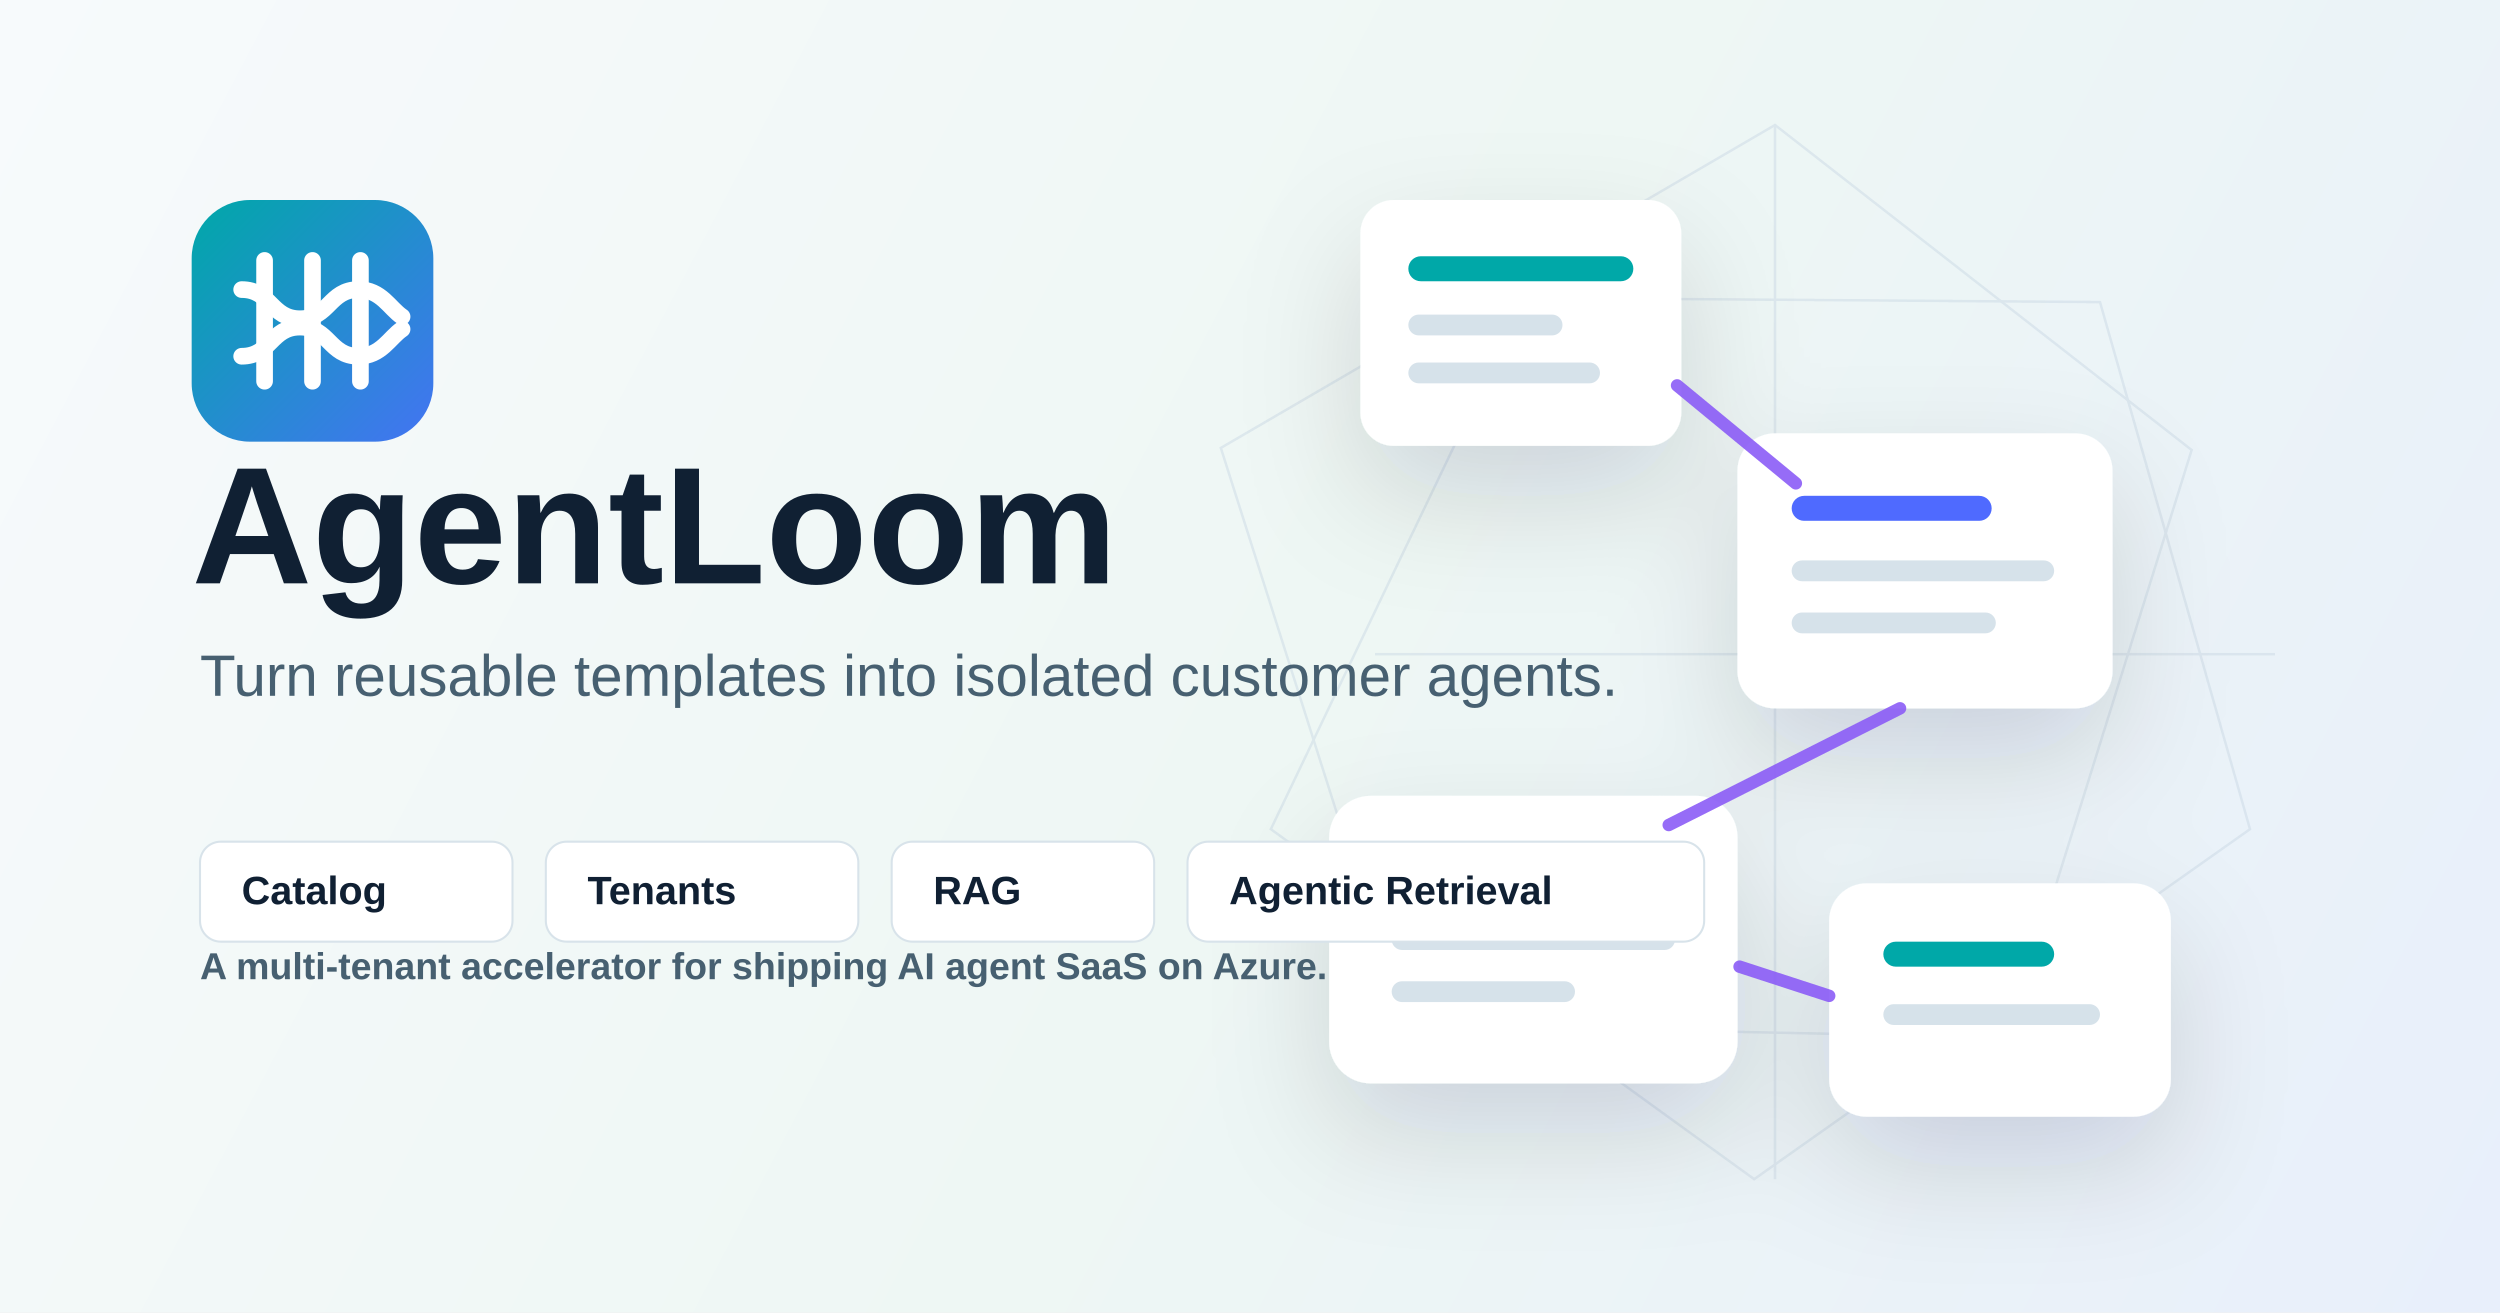
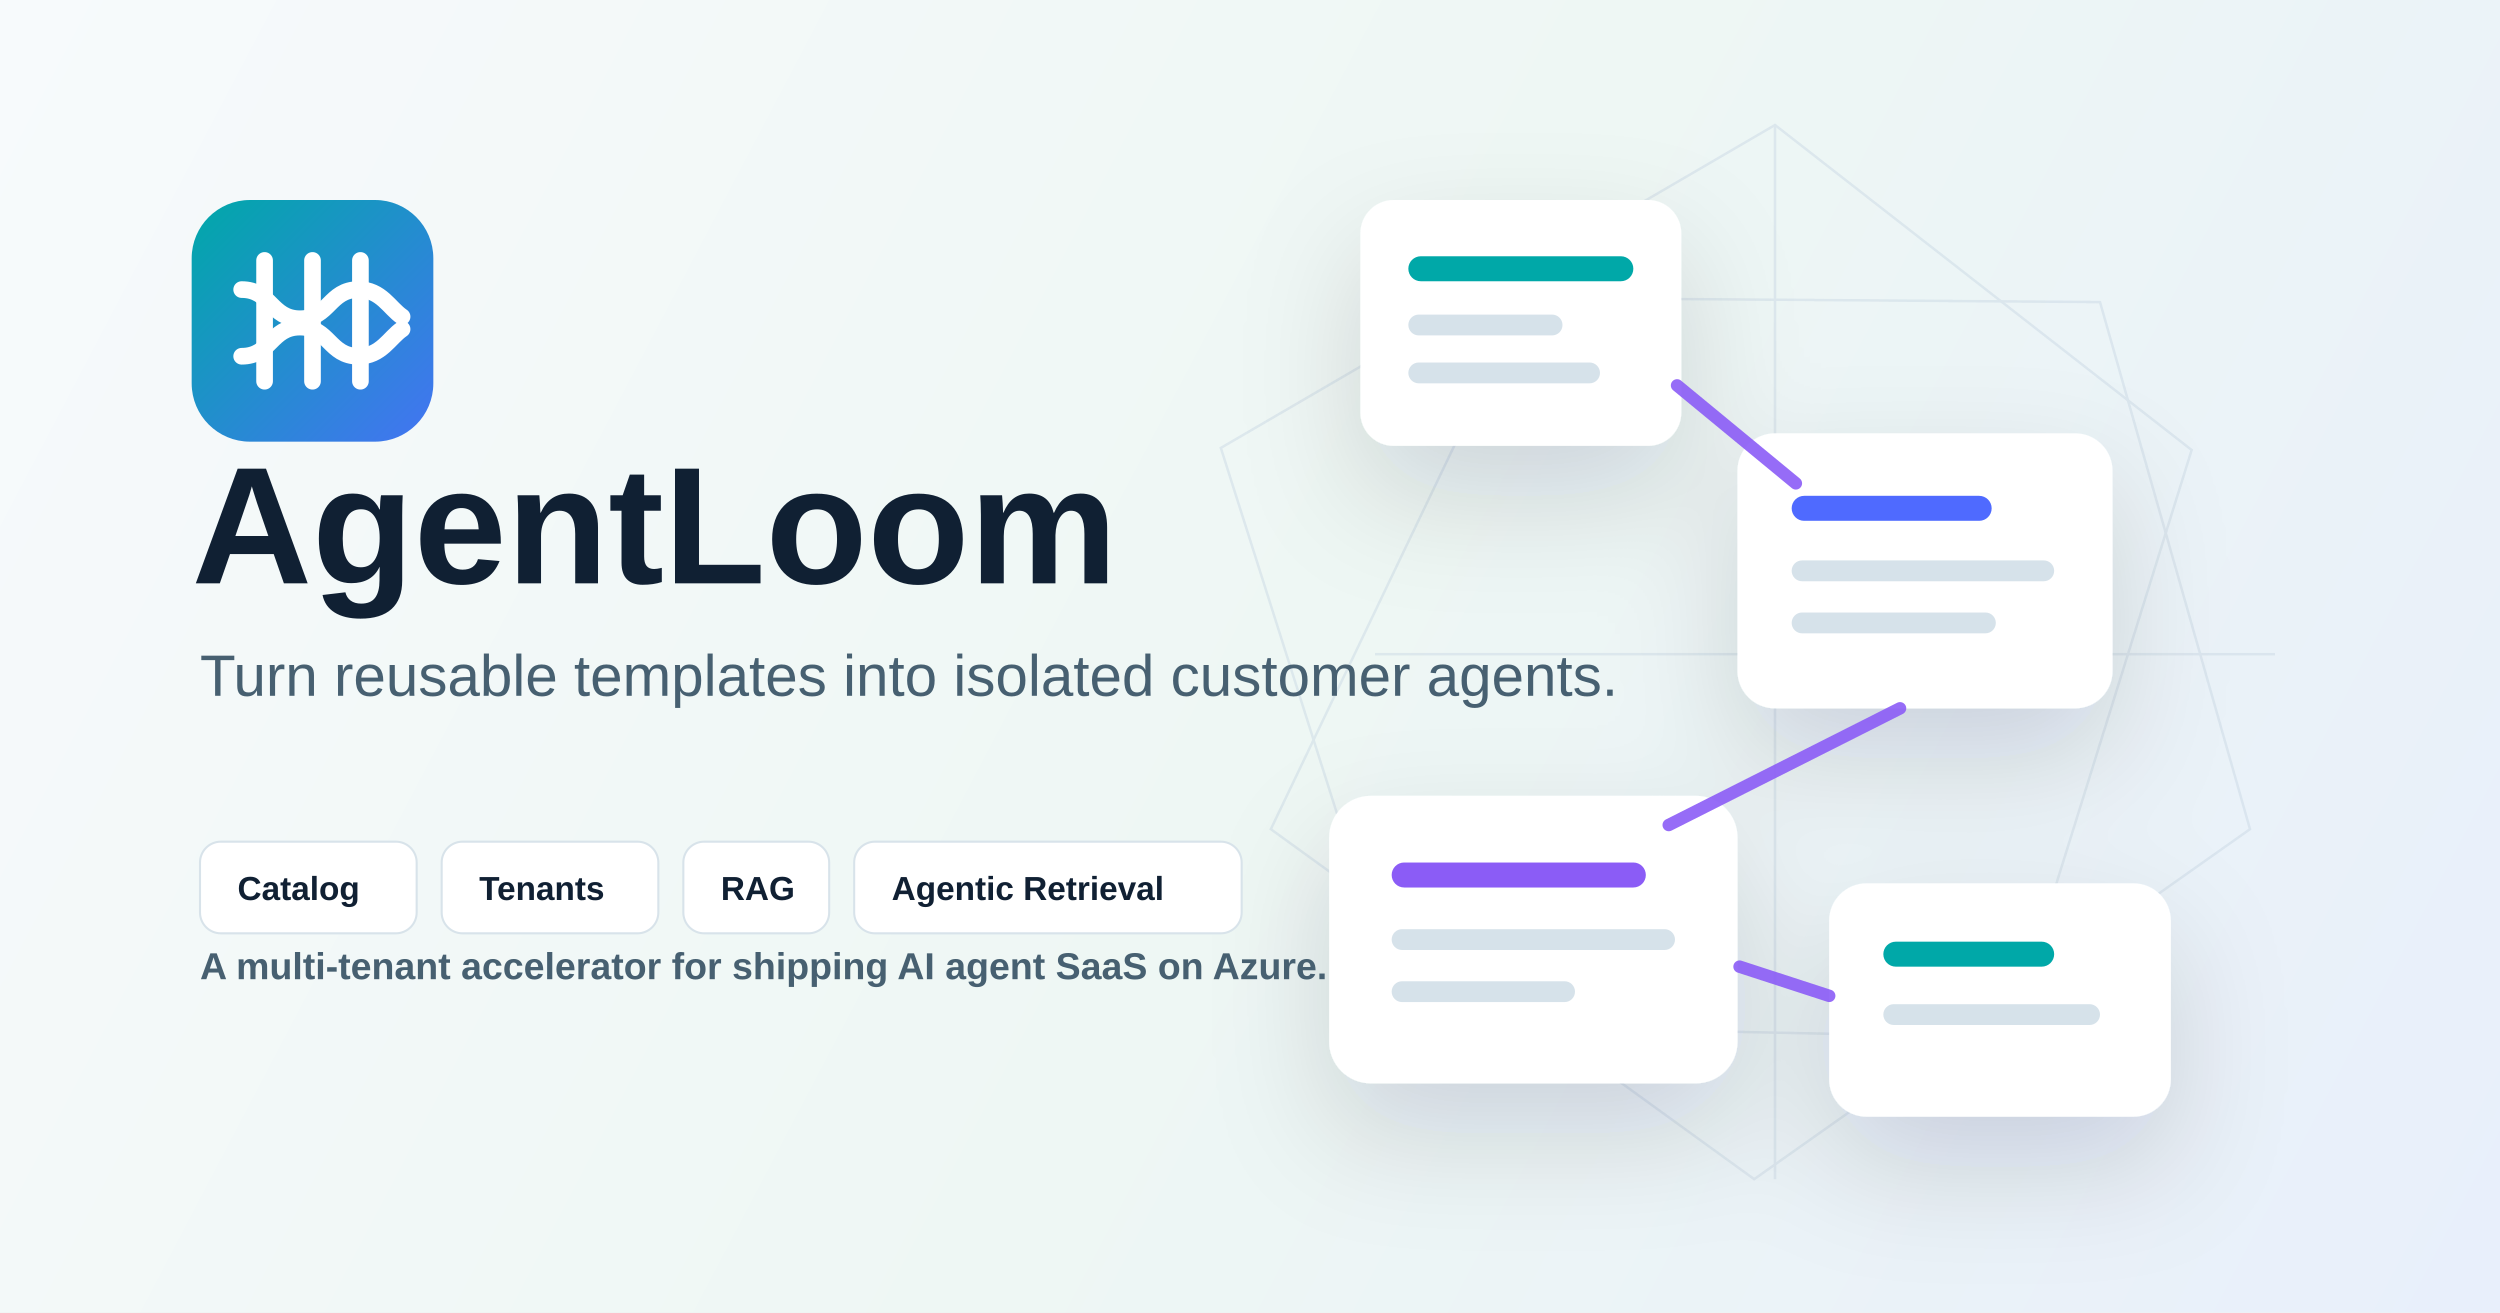
<svg xmlns="http://www.w3.org/2000/svg" width="1200" height="630" viewBox="0 0 1200 630" fill="none">
  <defs>
    <linearGradient id="bg" x1="0" y1="0" x2="1200" y2="630" gradientUnits="userSpaceOnUse">
      <stop stop-color="#F7FAFC" />
      <stop offset="0.52" stop-color="#EEF7F4" />
      <stop offset="1" stop-color="#E8EFFB" />
    </linearGradient>
    <linearGradient id="mark" x1="0" y1="0" x2="260" y2="260" gradientUnits="userSpaceOnUse">
      <stop stop-color="#00A8A8" />
      <stop offset="0.52" stop-color="#4F6BFF" />
      <stop offset="1" stop-color="#8B5CF6" />
    </linearGradient>
    <filter id="shadow" x="0" y="0" width="1200" height="630" filterUnits="userSpaceOnUse" color-interpolation-filters="sRGB">
      <feDropShadow dx="0" dy="24" stdDeviation="28" flood-color="#0B1F33" flood-opacity="0.14" />
    </filter>
  </defs>
  <rect width="1200" height="630" fill="url(#bg)" />
  <g opacity="0.48" stroke="#C8D7E3" stroke-width="1.2">
    <path d="M852 60L1052 216L964 498L674 492L586 215L852 60Z" />
    <path d="M732 143L1008 145L1080 398L842 566L610 398L732 143Z" />
    <path d="M660 314H1092" />
    <path d="M852 60V566" />
  </g>
  <g filter="url(#shadow)">
    <rect x="653" y="96" width="154" height="118" rx="16" fill="#FFFFFF" />
    <rect x="676" y="123" width="108" height="12" rx="6" fill="#00A8A8" />
    <rect x="676" y="151" width="74" height="10" rx="5" fill="#D6E2EA" />
    <rect x="676" y="174" width="92" height="10" rx="5" fill="#D6E2EA" />
    <rect x="834" y="208" width="180" height="132" rx="18" fill="#FFFFFF" />
    <rect x="860" y="238" width="96" height="12" rx="6" fill="#4F6BFF" />
    <rect x="860" y="269" width="126" height="10" rx="5" fill="#D6E2EA" />
    <rect x="860" y="294" width="98" height="10" rx="5" fill="#D6E2EA" />
    <rect x="638" y="382" width="196" height="138" rx="20" fill="#FFFFFF" />
    <rect x="668" y="414" width="122" height="12" rx="6" fill="#8B5CF6" />
    <rect x="668" y="446" width="136" height="10" rx="5" fill="#D6E2EA" />
    <rect x="668" y="471" width="88" height="10" rx="5" fill="#D6E2EA" />
    <rect x="878" y="424" width="164" height="112" rx="18" fill="#FFFFFF" />
    <rect x="904" y="452" width="82" height="12" rx="6" fill="#00A8A8" />
    <rect x="904" y="482" width="104" height="10" rx="5" fill="#D6E2EA" />
  </g>
  <g stroke="url(#mark)" stroke-width="6" stroke-linecap="round" opacity="0.9">
    <path d="M805 185L862 232" />
    <path d="M912 340L801 396" />
    <path d="M835 464L878 478" />
  </g>
  <g transform="translate(92 96)">
    <rect width="116" height="116" rx="28" fill="url(#mark)" />
    <path d="M35 29V87M58 29V87M81 29V87" stroke="#FFFFFF" stroke-width="8" stroke-linecap="round" />
    <path d="M24 43C38 43 38 57 52 57C66 57 66 43 80 43C91 43 95 52 101 56" stroke="#FFFFFF" stroke-width="8" stroke-linecap="round" fill="none" />
    <path d="M24 75C38 75 38 61 52 61C66 61 66 75 80 75C91 75 95 66 101 62" stroke="#FFFFFF" stroke-width="8" stroke-linecap="round" fill="none" />
  </g>
  <text x="92" y="280" fill="#102033" font-family="Segoe UI, Arial, sans-serif" font-size="80" font-weight="760" letter-spacing="0">AgentLoom</text>
  <text x="96" y="334" fill="#476071" font-family="Segoe UI, Arial, sans-serif" font-size="28" font-weight="500" letter-spacing="0">Turn reusable templates into isolated customer agents.</text>
-   <g transform="translate(96 404)" font-family="Segoe UI, Arial, sans-serif" font-size="19" font-weight="650" fill="#102033">
-     <rect width="150" height="48" rx="10" fill="#FFFFFF" stroke="#D8E3EA" />
-     <text x="20" y="30">Catalog</text>
-     <rect x="166" width="150" height="48" rx="10" fill="#FFFFFF" stroke="#D8E3EA" />
-     <text x="186" y="30">Tenants</text>
-     <rect x="332" width="126" height="48" rx="10" fill="#FFFFFF" stroke="#D8E3EA" />
-     <text x="352" y="30">RAG</text>
-     <rect x="474" width="248" height="48" rx="10" fill="#FFFFFF" stroke="#D8E3EA" />
-     <text x="494" y="30">Agentic Retrieval</text>
+   <g transform="translate(96 404)" font-family="Segoe UI, Arial, sans-serif" font-size="16" font-weight="650" fill="#102033">
+     <rect width="104" height="44" rx="10" fill="#FFFFFF" stroke="#D8E3EA" />
+     <text x="18" y="28">Catalog</text>
+     <rect x="116" width="104" height="44" rx="10" fill="#FFFFFF" stroke="#D8E3EA" />
+     <text x="134" y="28">Tenants</text>
+     <rect x="232" width="70" height="44" rx="10" fill="#FFFFFF" stroke="#D8E3EA" />
+     <text x="250" y="28">RAG</text>
+     <rect x="314" width="186" height="44" rx="10" fill="#FFFFFF" stroke="#D8E3EA" />
+     <text x="332" y="28">Agentic Retrieval</text>
  </g>
  <g transform="translate(96 470)" font-family="Segoe UI, Arial, sans-serif" font-size="18" font-weight="600" fill="#476071">
    <text x="0" y="0">A multi-tenant accelerator for shipping AI agent SaaS on Azure.</text>
  </g>
</svg>
